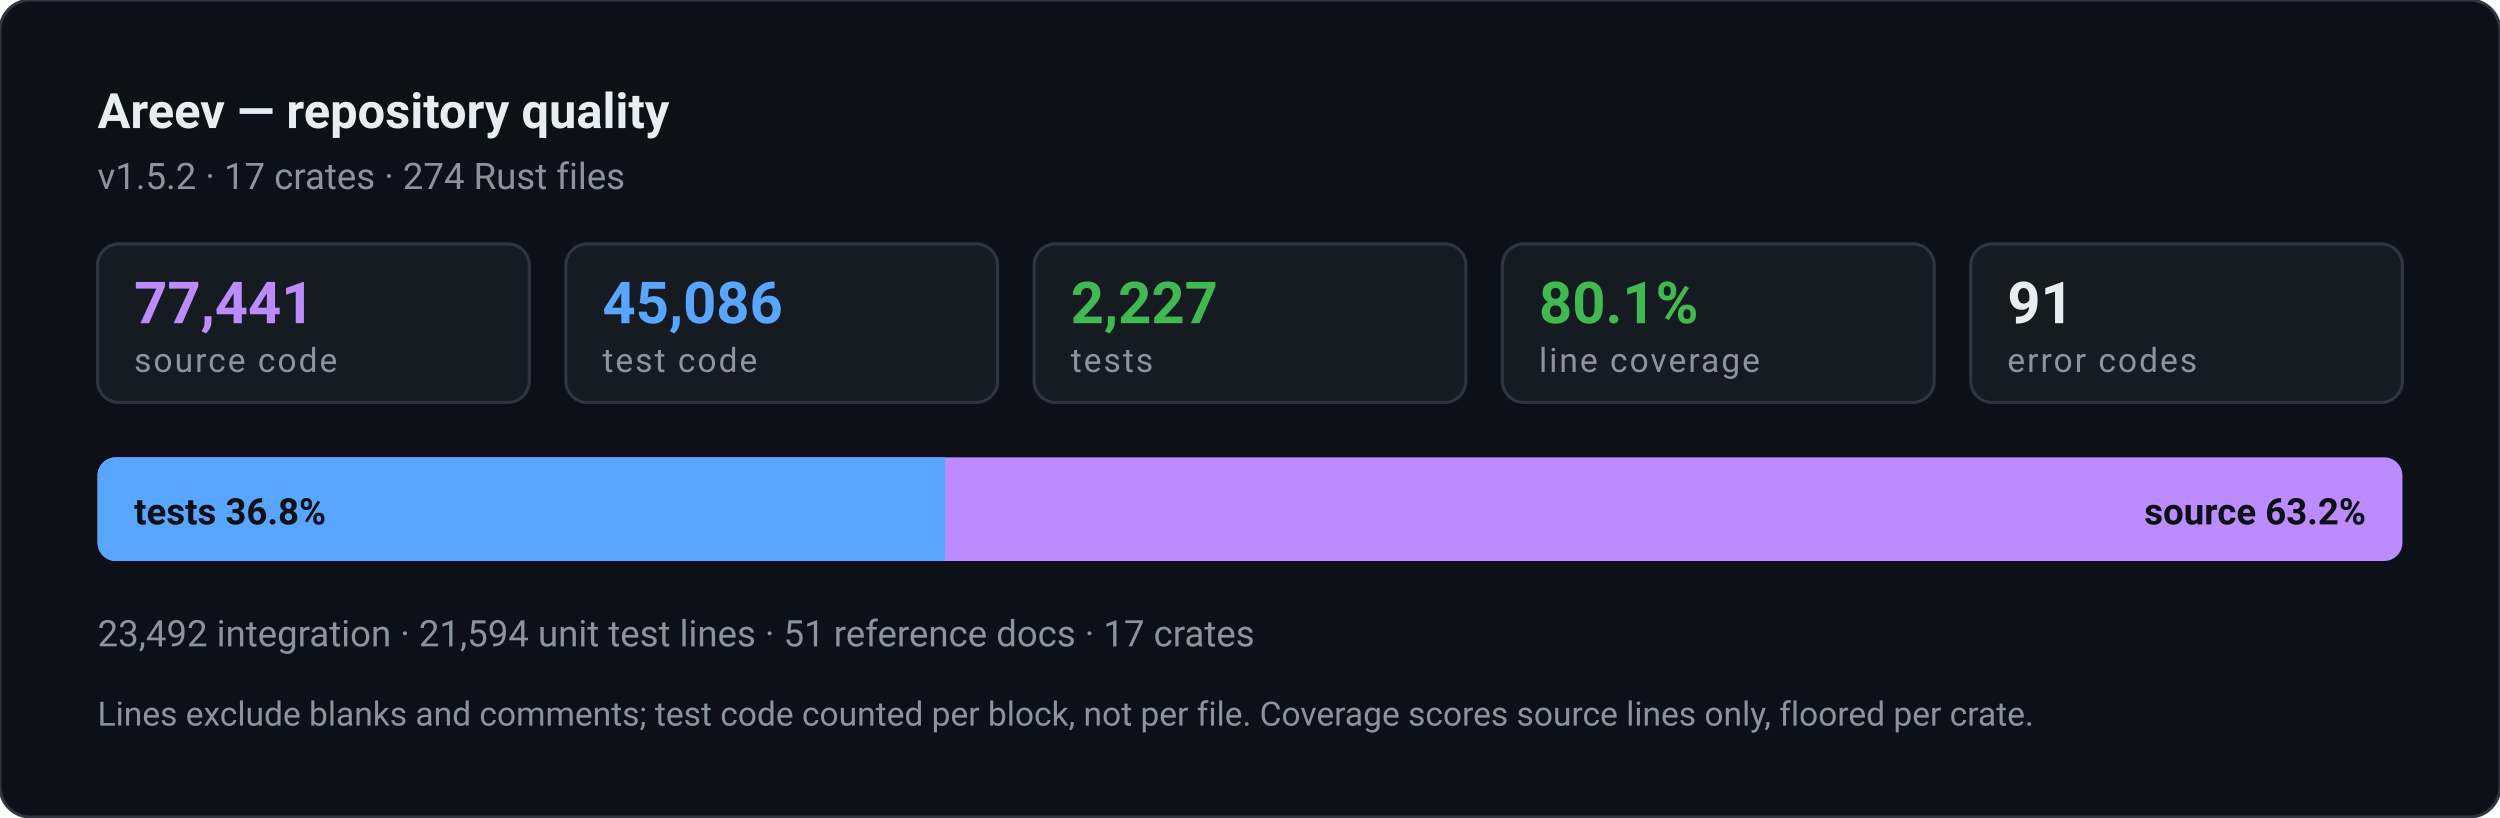
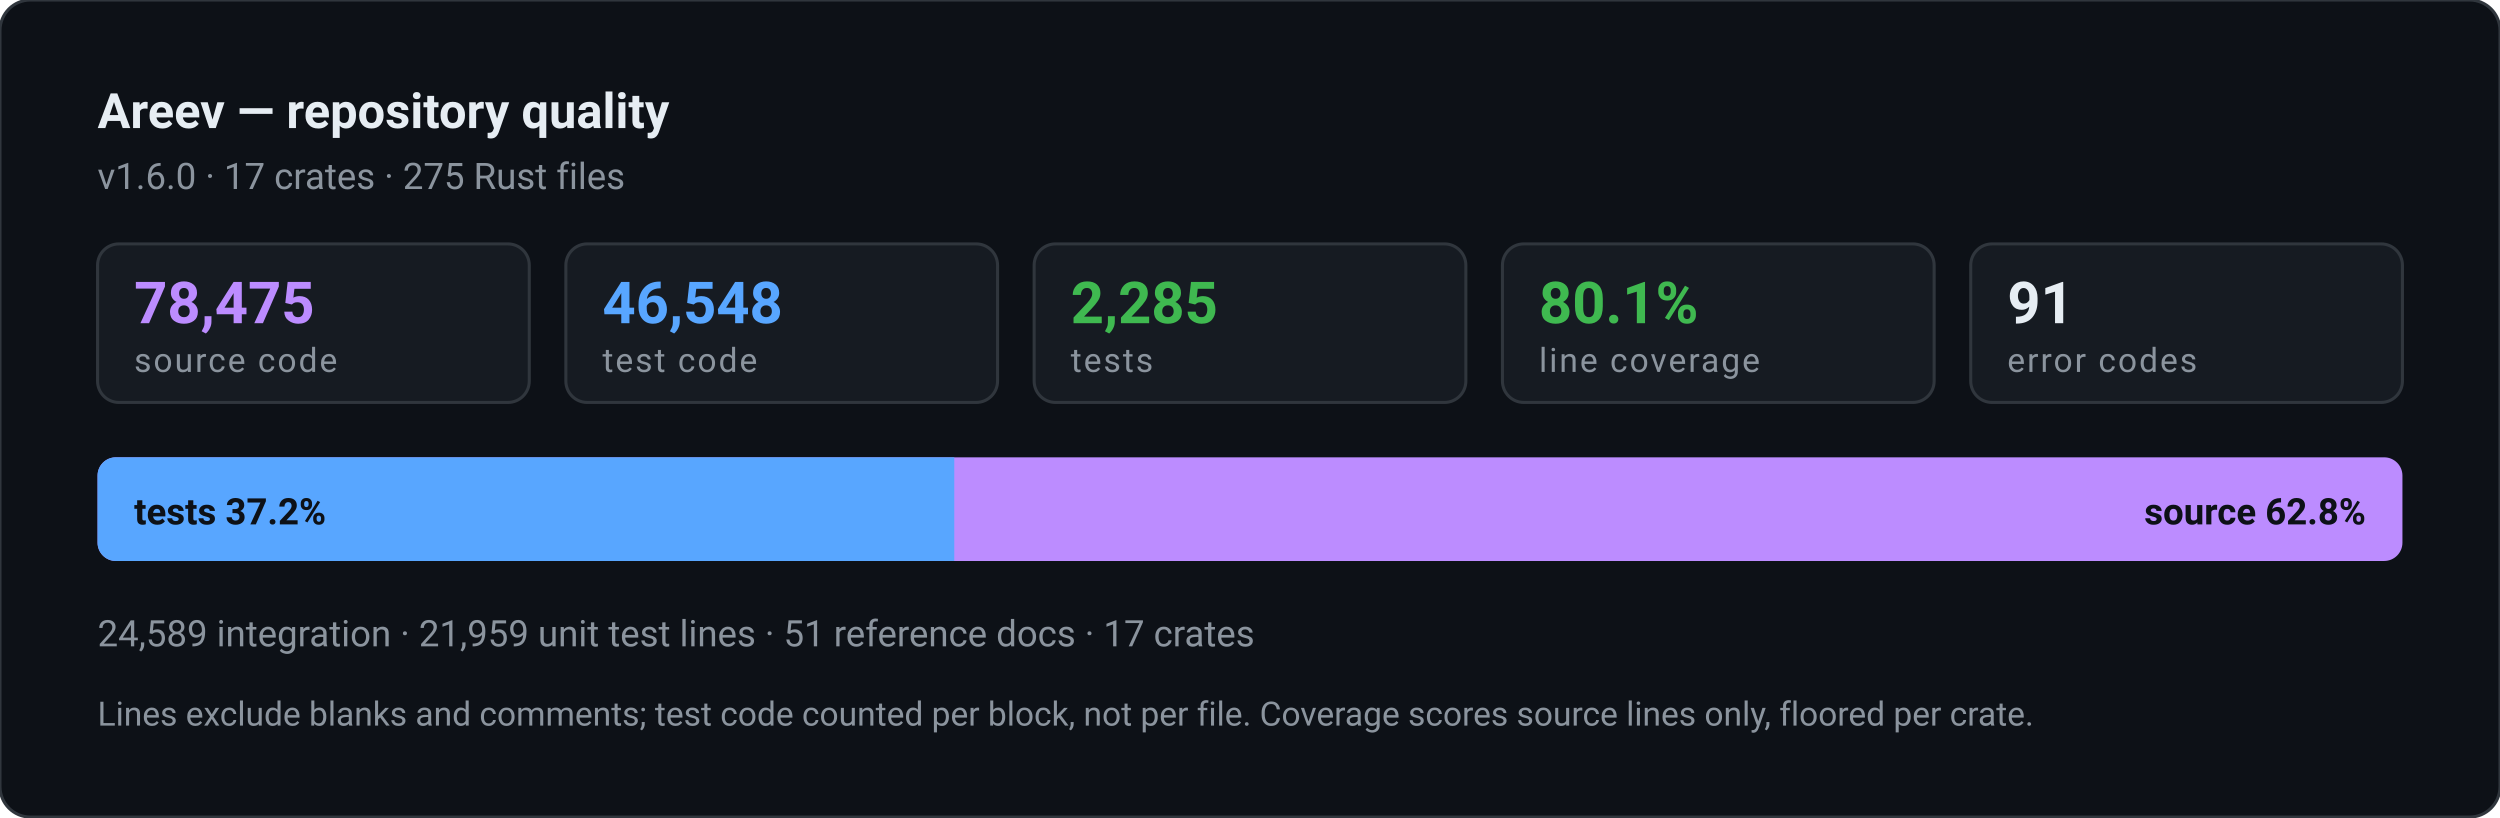
- <svg xmlns="http://www.w3.org/2000/svg" width="820" height="268" viewBox="0 0 820 268" role="img" aria-label="Areev repository quality: 45,086 lines of test code against 77,441 lines of source, 2,227 tests, 80.1% line coverage">
+ <svg xmlns="http://www.w3.org/2000/svg" width="820" height="268" viewBox="0 0 820 268" role="img" aria-label="Areev repository quality: 46,548 lines of test code against 78,475 lines of source, 2,285 tests, 80.1% line coverage">
  <style>text{font-family:ui-sans-serif,-apple-system,"Segoe UI",Roboto,Helvetica,Arial,sans-serif}.n{font-weight:700;font-variant-numeric:tabular-nums}.l{font-size:11px;letter-spacing:.06em;text-transform:uppercase}</style>
  <rect width="820" height="268" rx="10" fill="#0d1117" stroke="#30363d" />
  <text x="32" y="42" class="n" font-size="16" fill="#e6edf3">Areev — repository quality</text>
-   <text x="32" y="62" font-size="12" fill="#8b949e">v1.5.2 · 17 crates · 274 Rust files</text>
+   <text x="32" y="62" font-size="12" fill="#8b949e">v1.6.0 · 17 crates · 275 Rust files</text>
  <rect x="32.0" y="80" width="141.6" height="52" rx="7" fill="#161b22" stroke="#30363d" />
-   <text x="44.0" y="106" class="n" font-size="19" fill="#bc8cff">77,441</text>
+   <text x="44.0" y="106" class="n" font-size="19" fill="#bc8cff">78,475</text>
  <text x="44.0" y="122" class="l" fill="#8b949e">source code</text>
  <rect x="185.6" y="80" width="141.6" height="52" rx="7" fill="#161b22" stroke="#30363d" />
-   <text x="197.6" y="106" class="n" font-size="19" fill="#58a6ff">45,086</text>
+   <text x="197.6" y="106" class="n" font-size="19" fill="#58a6ff">46,548</text>
  <text x="197.6" y="122" class="l" fill="#8b949e">test code</text>
  <rect x="339.2" y="80" width="141.6" height="52" rx="7" fill="#161b22" stroke="#30363d" />
-   <text x="351.2" y="106" class="n" font-size="19" fill="#3fb950">2,227</text>
+   <text x="351.2" y="106" class="n" font-size="19" fill="#3fb950">2,285</text>
  <text x="351.2" y="122" class="l" fill="#8b949e">tests</text>
  <rect x="492.8" y="80" width="141.6" height="52" rx="7" fill="#161b22" stroke="#30363d" />
  <text x="504.8" y="106" class="n" font-size="19" fill="#3fb950">80.1%</text>
  <text x="504.8" y="122" class="l" fill="#8b949e">line coverage</text>
  <rect x="646.4" y="80" width="141.6" height="52" rx="7" fill="#161b22" stroke="#30363d" />
  <text x="658.4" y="106" class="n" font-size="19" fill="#e6edf3">91</text>
  <text x="658.4" y="122" class="l" fill="#8b949e">error codes</text>
  <rect x="32" y="150" width="756" height="34" rx="6" fill="#bc8cff" />
-   <path d="M32 156a6 6 0 0 1 6-6h272v34h-272a6 6 0 0 1-6-6z" fill="#58a6ff" />
-   <text x="44" y="172" class="n" font-size="12" fill="#0d1117">tests 36.8%</text>
-   <text x="776" y="172" class="n" font-size="12" fill="#0d1117" text-anchor="end">source 63.2%</text>
-   <text x="32" y="212" font-size="12" fill="#8b949e">23,492 integration · 21,594 unit test lines · 51 reference docs · 17 crates</text>
+   <path d="M32 156a6 6 0 0 1 6-6h275v34h-275a6 6 0 0 1-6-6z" fill="#58a6ff" />
+   <text x="44" y="172" class="n" font-size="12" fill="#0d1117">tests 37.2%</text>
+   <text x="776" y="172" class="n" font-size="12" fill="#0d1117" text-anchor="end">source 62.8%</text>
+   <text x="32" y="212" font-size="12" fill="#8b949e">24,589 integration · 21,959 unit test lines · 51 reference docs · 17 crates</text>
  <text x="32" y="238" font-size="11" fill="#8b949e">Lines exclude blanks and comments; test code counted per block, not per file. Coverage scores source lines only, floored per crate.</text>
</svg>
